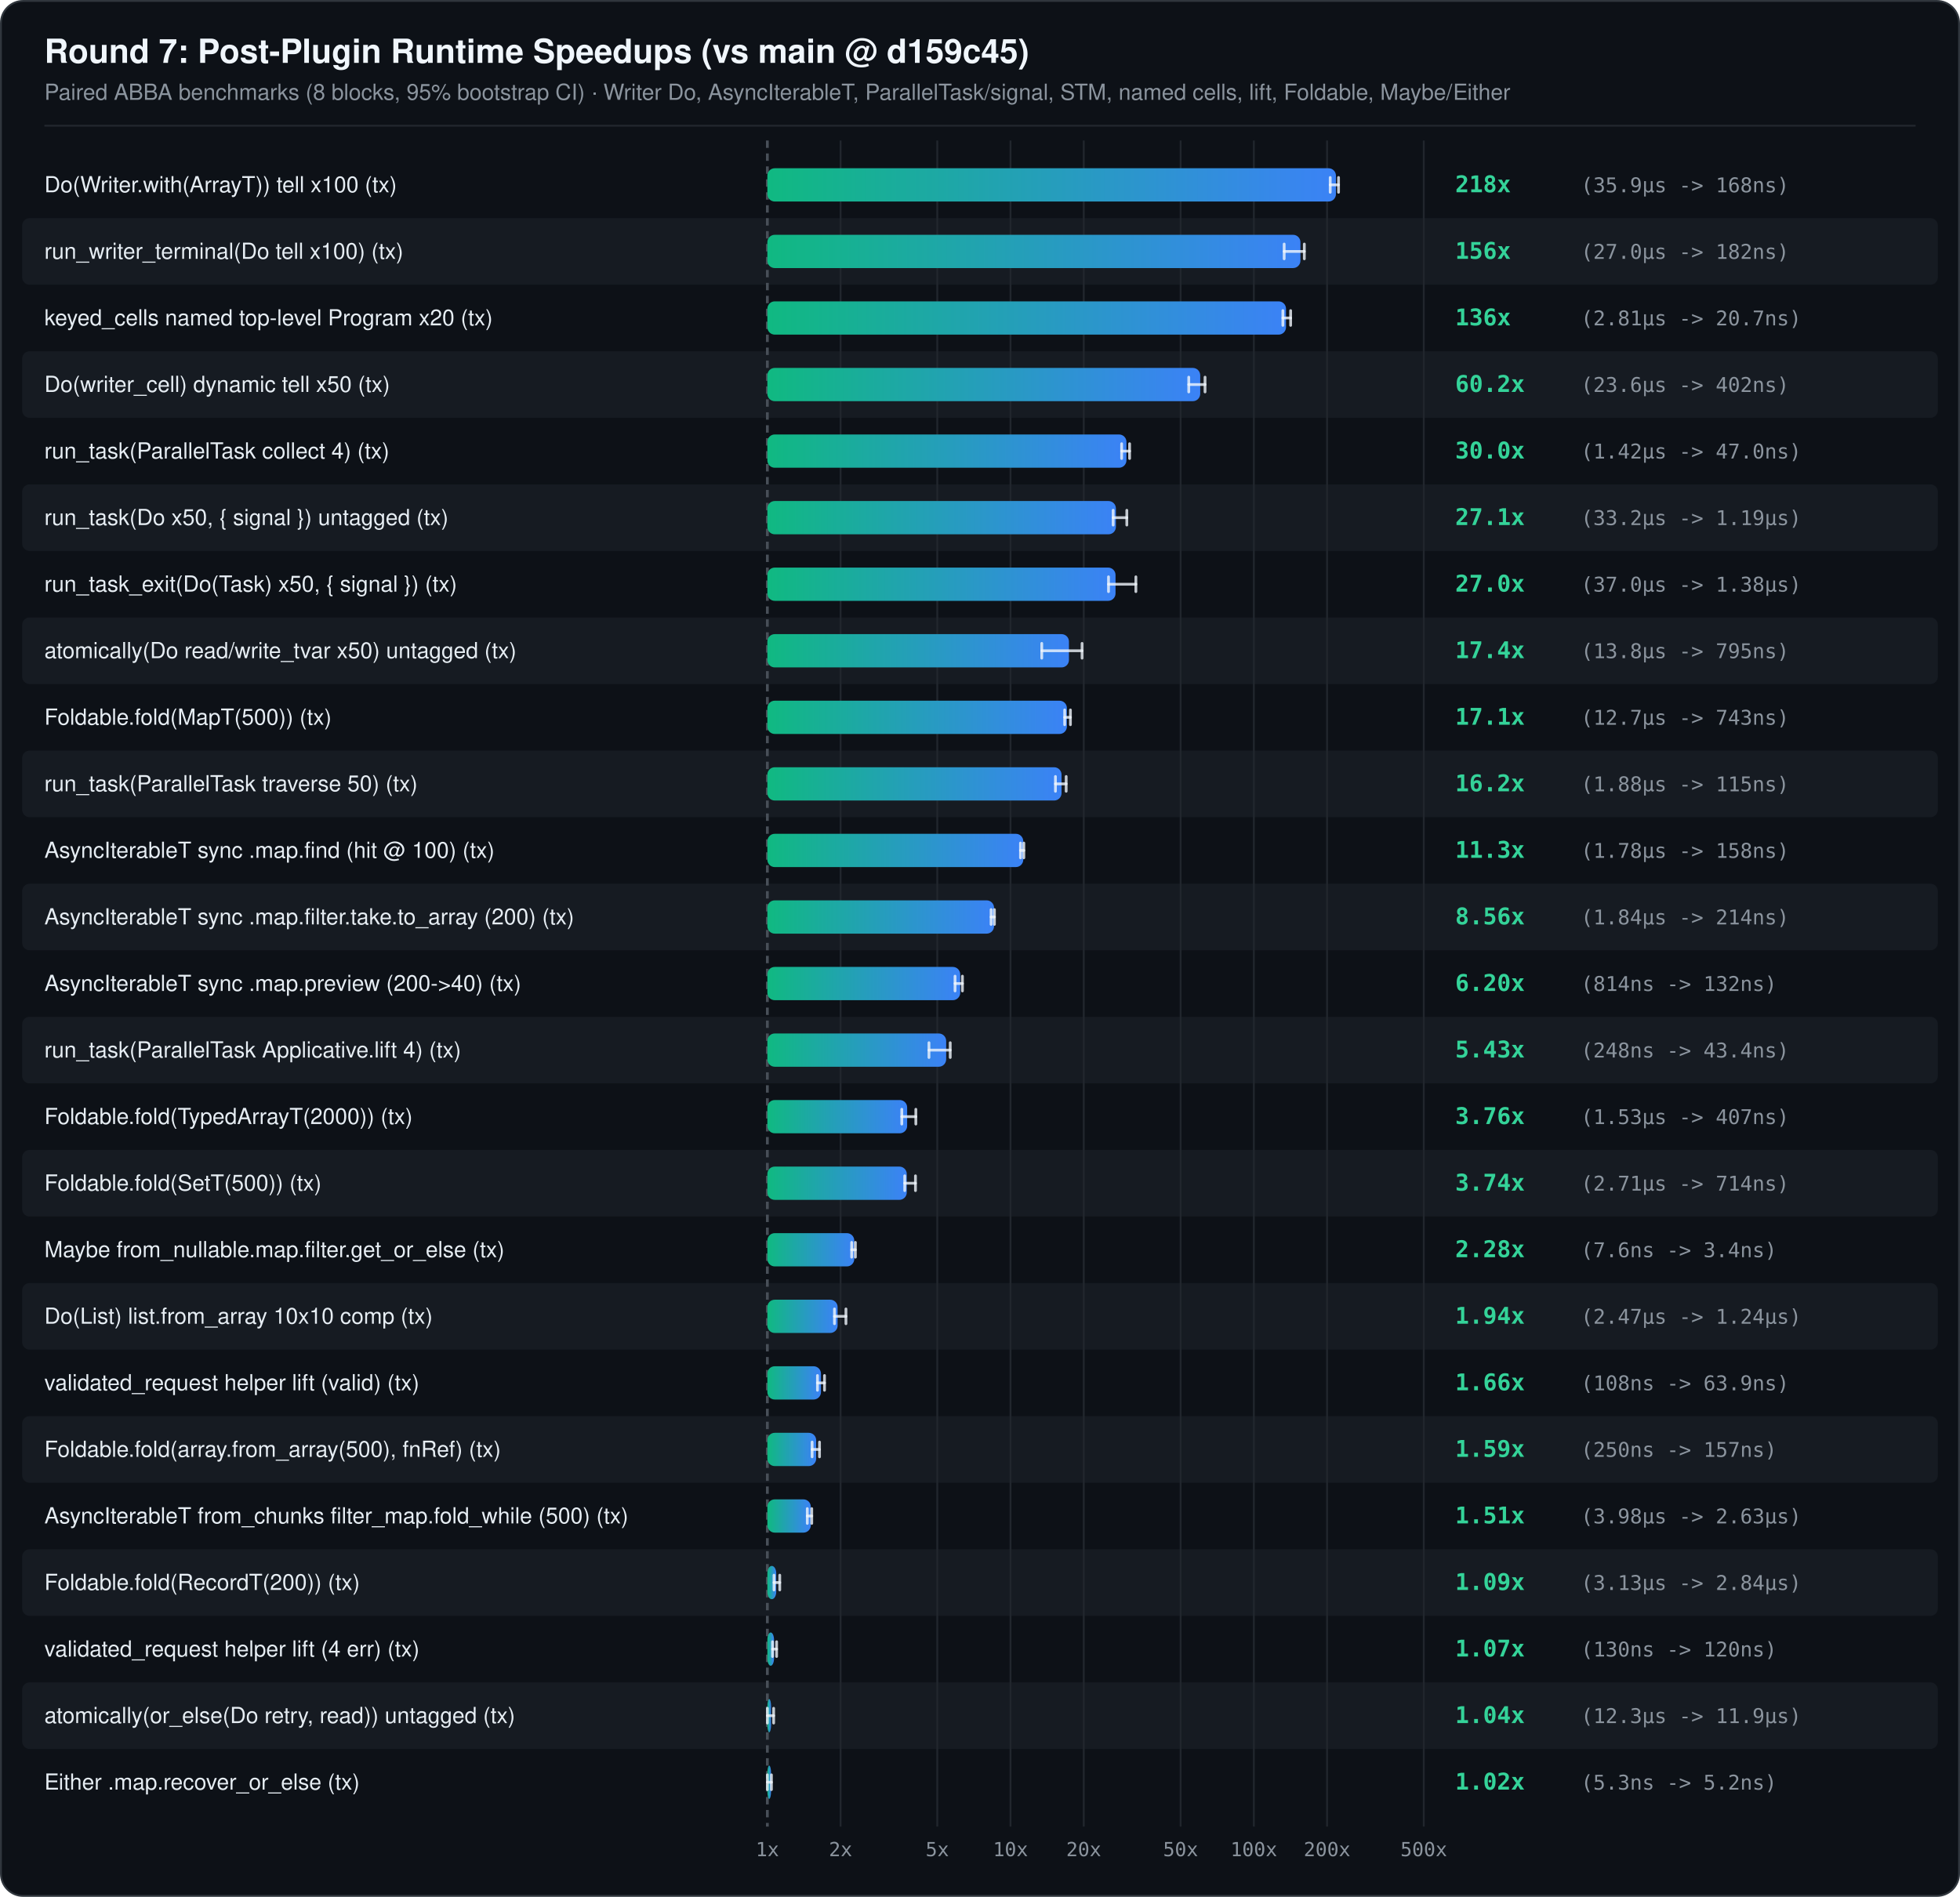
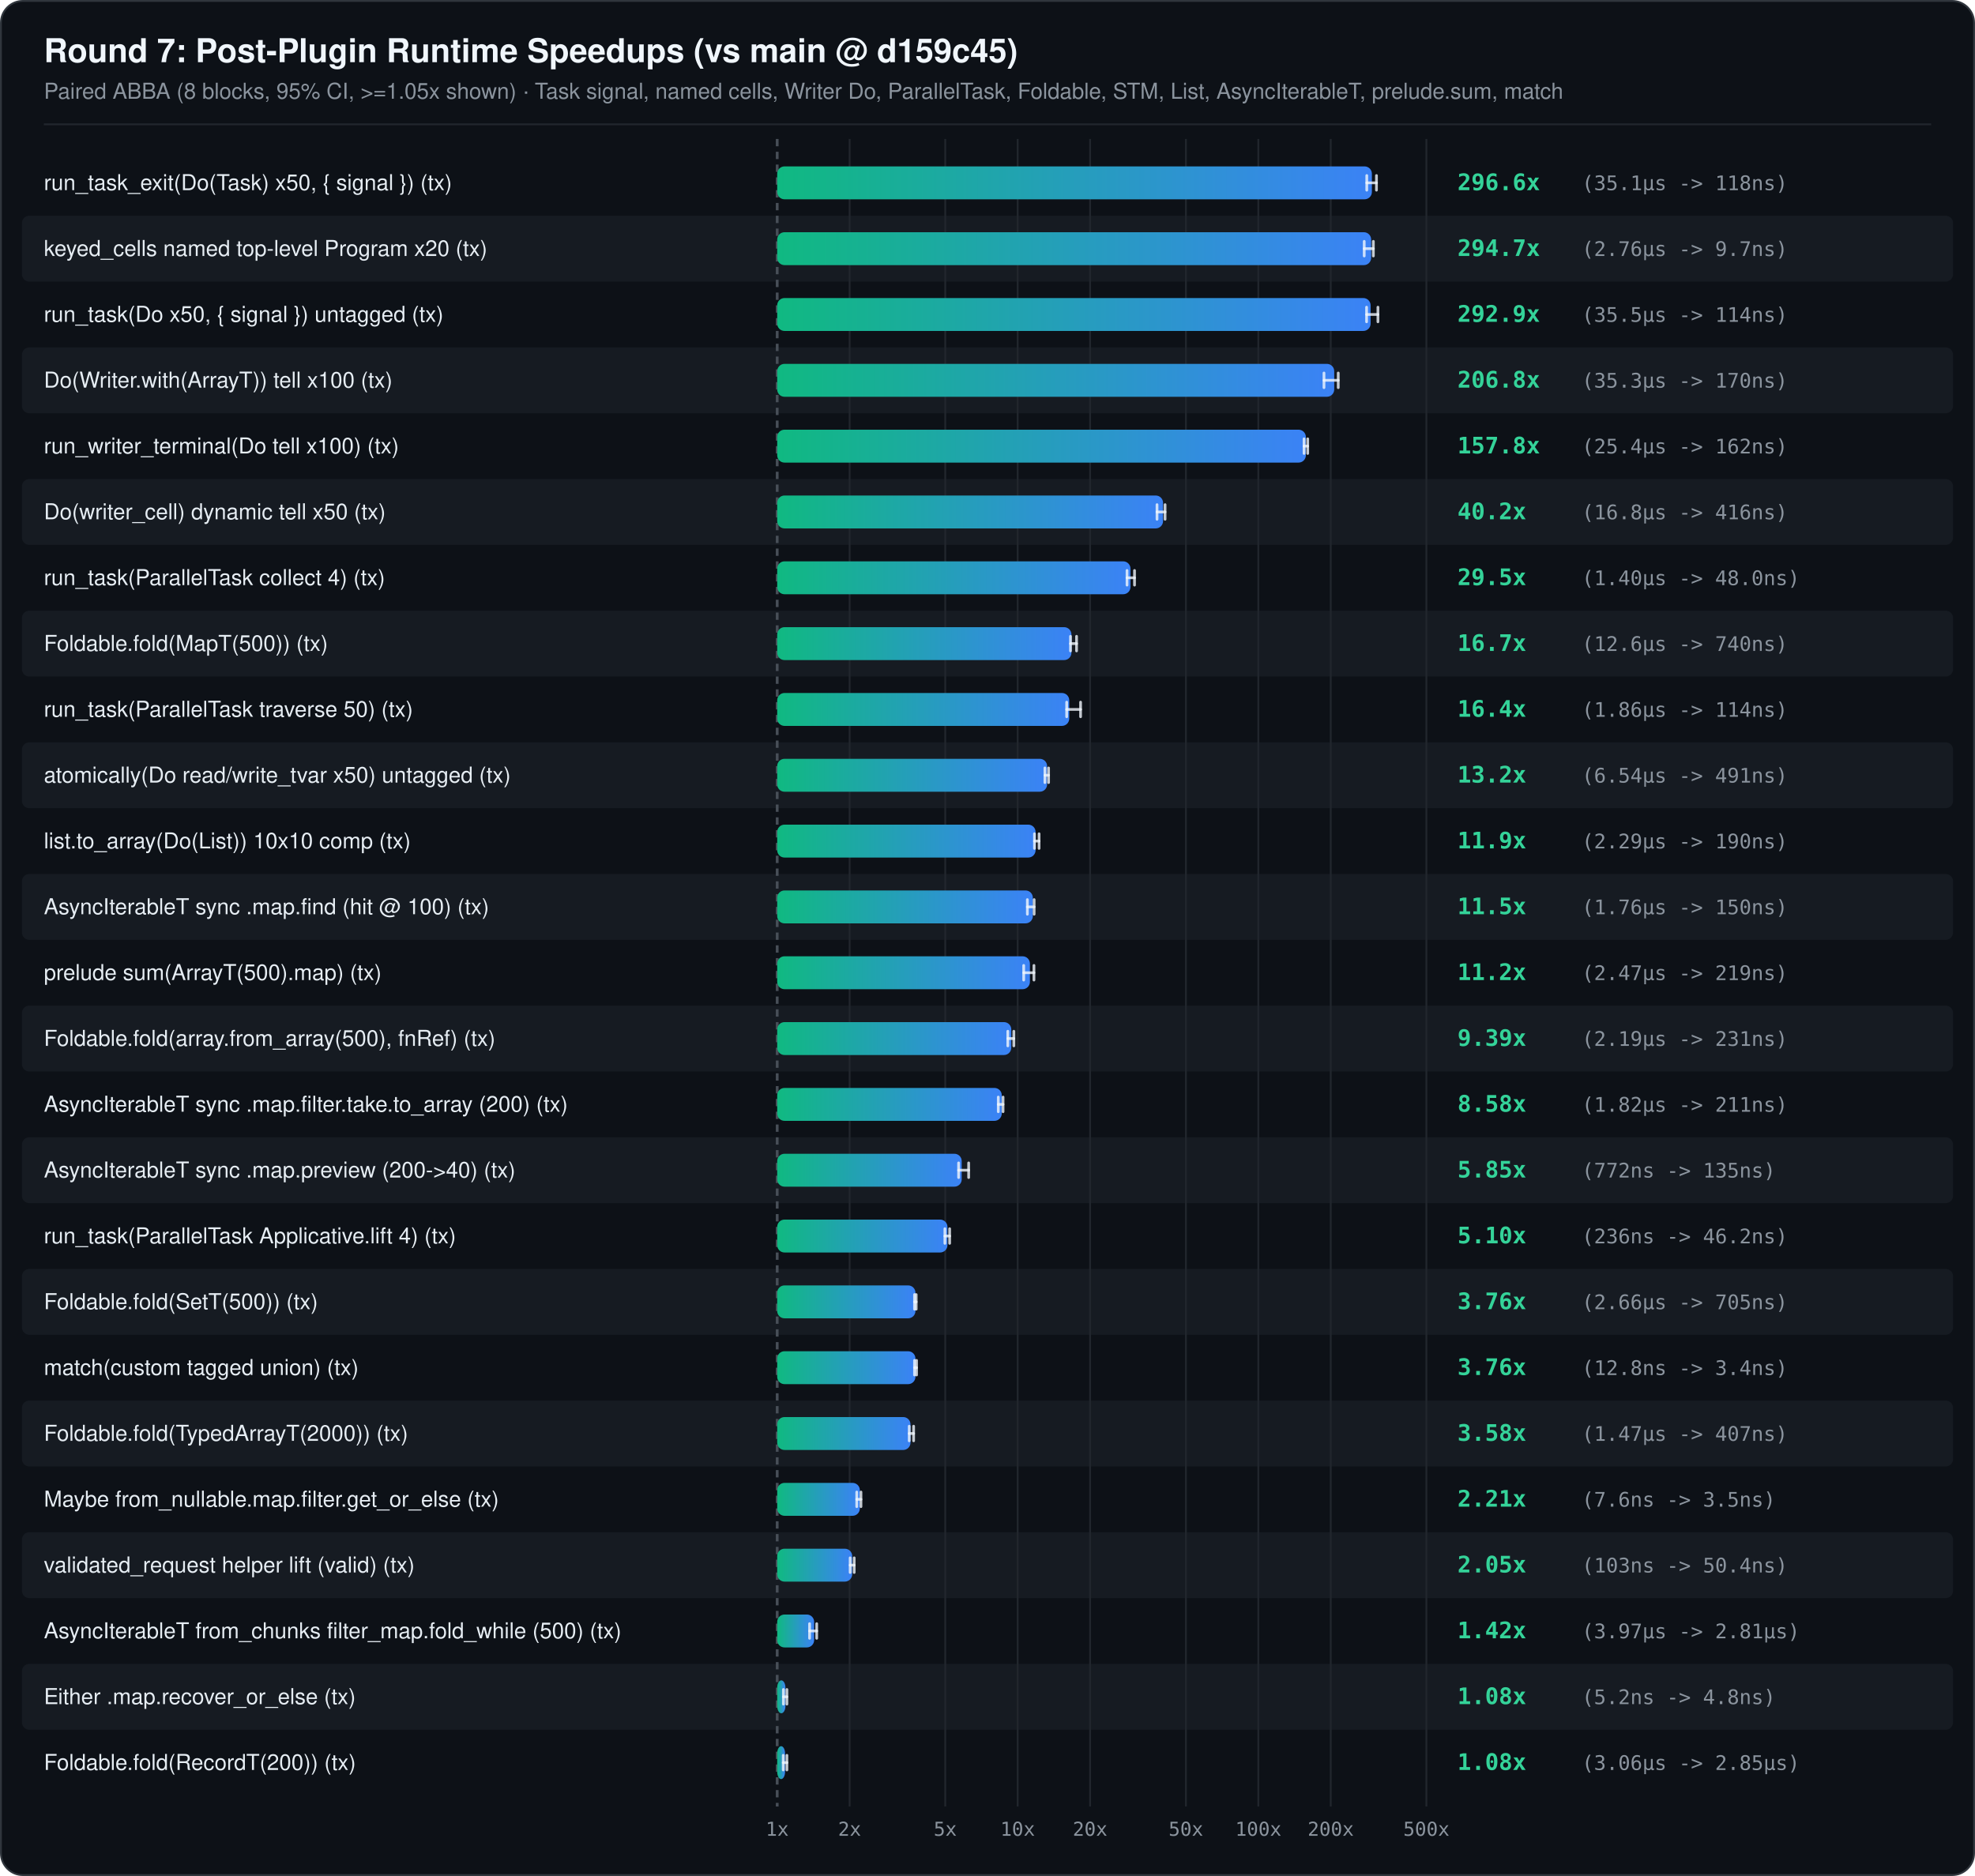
- <svg xmlns="http://www.w3.org/2000/svg" viewBox="0 0 1060 1026" width="1060" height="1026" role="img" aria-label="Round 7: Post-Plugin Runtime Speedups (vs main @ d159c45)">
+ <svg xmlns="http://www.w3.org/2000/svg" viewBox="0 0 1080 1026" width="1080" height="1026" role="img" aria-label="Round 7: Post-Plugin Runtime Speedups (vs main @ d159c45)">
  <defs>
    <linearGradient id="barGrad" x1="0%" y1="0%" x2="100%" y2="0%">
      <stop offset="0%" stop-color="#10b981" />
      <stop offset="100%" stop-color="#3b82f6" />
    </linearGradient>
  </defs>
  <style>
  .bg {
    fill: #0d1117;
    stroke: #30363d;
    stroke-width: 1;
  }
  .title {
    font: 700 18px -apple-system, BlinkMacSystemFont, "Segoe UI", Helvetica,
      Arial, sans-serif;
    fill: #f0f6fc;
  }
  .subtitle {
    font: 400 12px -apple-system, BlinkMacSystemFont, "Segoe UI", Helvetica,
      Arial, sans-serif;
    fill: #8b949e;
  }
  .label {
    font: 500 12px -apple-system, BlinkMacSystemFont, "Segoe UI", Helvetica,
      Arial, sans-serif;
    fill: #e6edf3;
  }
  .mult {
    font: 700 12.5px ui-monospace, SFMono-Regular, Menlo, Monaco, Consolas,
      monospace;
    fill: #34d399;
  }
  .detail {
    font: 400 11px ui-monospace, SFMono-Regular, Menlo, Monaco, Consolas,
      monospace;
    fill: #8b949e;
  }
  .tick {
    font: 500 10.5px ui-monospace, SFMono-Regular, Menlo, Monaco, Consolas,
      monospace;
    fill: #8b949e;
  }
  .grid {
    stroke: #21262d;
    stroke-width: 1;
  }
  .baseline {
    stroke: #484f58;
    stroke-width: 1.5;
    stroke-dasharray: 4 3;
  }
  .ci {
    stroke: #f0f6fc;
    stroke-width: 1.5;
    stroke-linecap: round;
    opacity: 0.8;
  }
  .row-alt {
    fill: #161b22;
  }
  </style>
-   <rect class="bg" x="0.5" y="0.5" width="1059" height="1025" rx="12" />
+   <rect class="bg" x="0.5" y="0.5" width="1079" height="1025" rx="12" />
  <text class="title" x="24" y="34">Round 7: Post-Plugin Runtime Speedups (vs main @ d159c45)</text>
-   <text class="subtitle" x="24" y="54">Paired ABBA benchmarks (8 blocks, 95% bootstrap CI) · Writer Do, AsyncIterableT, ParallelTask/signal, STM, named cells, lift, Foldable, Maybe/Either</text>
-   <line x1="24" y1="68" x2="1036" y2="68" stroke="#21262d" stroke-width="1" />
-   <rect class="row-alt" x="12" y="118" width="1036" height="36" rx="4" />
-   <rect class="row-alt" x="12" y="190" width="1036" height="36" rx="4" />
-   <rect class="row-alt" x="12" y="262" width="1036" height="36" rx="4" />
-   <rect class="row-alt" x="12" y="334" width="1036" height="36" rx="4" />
-   <rect class="row-alt" x="12" y="406" width="1036" height="36" rx="4" />
-   <rect class="row-alt" x="12" y="478" width="1036" height="36" rx="4" />
-   <rect class="row-alt" x="12" y="550" width="1036" height="36" rx="4" />
-   <rect class="row-alt" x="12" y="622" width="1036" height="36" rx="4" />
-   <rect class="row-alt" x="12" y="694" width="1036" height="36" rx="4" />
-   <rect class="row-alt" x="12" y="766" width="1036" height="36" rx="4" />
-   <rect class="row-alt" x="12" y="838" width="1036" height="36" rx="4" />
-   <rect class="row-alt" x="12" y="910" width="1036" height="36" rx="4" />
-   <line class="baseline" x1="415.0" y1="76" x2="415.0" y2="988" />
-   <text class="tick" x="415.0" y="1004" text-anchor="middle">1x</text>
-   <line class="grid" x1="454.6" y1="76" x2="454.6" y2="988" />
-   <text class="tick" x="454.6" y="1004" text-anchor="middle">2x</text>
-   <line class="grid" x1="506.9" y1="76" x2="506.9" y2="988" />
-   <text class="tick" x="506.9" y="1004" text-anchor="middle">5x</text>
-   <line class="grid" x1="546.5" y1="76" x2="546.5" y2="988" />
-   <text class="tick" x="546.5" y="1004" text-anchor="middle">10x</text>
-   <line class="grid" x1="586.1" y1="76" x2="586.1" y2="988" />
-   <text class="tick" x="586.1" y="1004" text-anchor="middle">20x</text>
-   <line class="grid" x1="638.5" y1="76" x2="638.5" y2="988" />
-   <text class="tick" x="638.5" y="1004" text-anchor="middle">50x</text>
-   <line class="grid" x1="678.1" y1="76" x2="678.1" y2="988" />
-   <text class="tick" x="678.1" y="1004" text-anchor="middle">100x</text>
-   <line class="grid" x1="717.7" y1="76" x2="717.7" y2="988" />
-   <text class="tick" x="717.7" y="1004" text-anchor="middle">200x</text>
-   <line class="grid" x1="770.0" y1="76" x2="770.0" y2="988" />
-   <text class="tick" x="770.0" y="1004" text-anchor="middle">500x</text>
-   <text class="label" x="24" y="104.0">Do(Writer.with(ArrayT)) tell x100 (tx)</text>
-   <rect x="415" y="91.0" width="307.5" height="18" rx="4" fill="url(#barGrad)" />
-   <line class="ci" x1="719.4" y1="100.0" x2="723.9" y2="100.0" />
-   <line class="ci" x1="719.4" y1="96.0" x2="719.4" y2="104.0" />
-   <line class="ci" x1="723.9" y1="96.0" x2="723.9" y2="104.0" />
-   <text class="mult" x="787" y="104.0">218x</text>
-   <text class="detail" x="855" y="104.0">(35.9µs -&gt; 168ns)</text>
-   <text class="label" x="24" y="140.0">run_writer_terminal(Do tell x100) (tx)</text>
-   <rect x="415" y="127.0" width="288.3" height="18" rx="4" fill="url(#barGrad)" />
-   <line class="ci" x1="694.5" y1="136.0" x2="705.4" y2="136.0" />
-   <line class="ci" x1="694.5" y1="132.0" x2="694.5" y2="140.0" />
-   <line class="ci" x1="705.4" y1="132.0" x2="705.4" y2="140.0" />
-   <text class="mult" x="787" y="140.0">156x</text>
-   <text class="detail" x="855" y="140.0">(27.0µs -&gt; 182ns)</text>
-   <text class="label" x="24" y="176.0">keyed_cells named top-level Program x20 (tx)</text>
-   <rect x="415" y="163.0" width="280.5" height="18" rx="4" fill="url(#barGrad)" />
-   <line class="ci" x1="693.8" y1="172.0" x2="698.0" y2="172.0" />
-   <line class="ci" x1="693.8" y1="168.0" x2="693.8" y2="176.0" />
-   <line class="ci" x1="698.0" y1="168.0" x2="698.0" y2="176.0" />
-   <text class="mult" x="787" y="176.0">136x</text>
-   <text class="detail" x="855" y="176.0">(2.81µs -&gt; 20.7ns)</text>
-   <text class="label" x="24" y="212.0">Do(writer_cell) dynamic tell x50 (tx)</text>
-   <rect x="415" y="199.0" width="234.1" height="18" rx="4" fill="url(#barGrad)" />
-   <line class="ci" x1="642.9" y1="208.0" x2="651.7" y2="208.0" />
-   <line class="ci" x1="642.9" y1="204.0" x2="642.9" y2="212.0" />
-   <line class="ci" x1="651.7" y1="204.0" x2="651.7" y2="212.0" />
-   <text class="mult" x="787" y="212.0">60.2x</text>
-   <text class="detail" x="855" y="212.0">(23.6µs -&gt; 402ns)</text>
-   <text class="label" x="24" y="248.0">run_task(ParallelTask collect 4) (tx)</text>
-   <rect x="415" y="235.0" width="194.2" height="18" rx="4" fill="url(#barGrad)" />
-   <line class="ci" x1="606.6" y1="244.0" x2="610.9" y2="244.0" />
-   <line class="ci" x1="606.6" y1="240.0" x2="606.6" y2="248.0" />
-   <line class="ci" x1="610.9" y1="240.0" x2="610.9" y2="248.0" />
-   <text class="mult" x="787" y="248.0">30.0x</text>
-   <text class="detail" x="855" y="248.0">(1.42µs -&gt; 47.0ns)</text>
-   <text class="label" x="24" y="284.0">run_task(Do x50, { signal }) untagged (tx)</text>
-   <rect x="415" y="271.0" width="188.5" height="18" rx="4" fill="url(#barGrad)" />
-   <line class="ci" x1="602.0" y1="280.0" x2="609.4" y2="280.0" />
-   <line class="ci" x1="602.0" y1="276.0" x2="602.0" y2="284.0" />
-   <line class="ci" x1="609.4" y1="276.0" x2="609.4" y2="284.0" />
-   <text class="mult" x="787" y="284.0">27.1x</text>
-   <text class="detail" x="855" y="284.0">(33.2µs -&gt; 1.19µs)</text>
-   <text class="label" x="24" y="320.0">run_task_exit(Do(Task) x50, { signal }) (tx)</text>
-   <rect x="415" y="307.0" width="188.3" height="18" rx="4" fill="url(#barGrad)" />
-   <line class="ci" x1="599.5" y1="316.0" x2="614.3" y2="316.0" />
-   <line class="ci" x1="599.5" y1="312.0" x2="599.5" y2="320.0" />
-   <line class="ci" x1="614.3" y1="312.0" x2="614.3" y2="320.0" />
-   <text class="mult" x="787" y="320.0">27.0x</text>
-   <text class="detail" x="855" y="320.0">(37.0µs -&gt; 1.38µs)</text>
-   <text class="label" x="24" y="356.0">atomically(Do read/write_tvar x50) untagged (tx)</text>
-   <rect x="415" y="343.0" width="163.1" height="18" rx="4" fill="url(#barGrad)" />
-   <line class="ci" x1="563.4" y1="352.0" x2="585.2" y2="352.0" />
-   <line class="ci" x1="563.4" y1="348.0" x2="563.4" y2="356.0" />
-   <line class="ci" x1="585.2" y1="348.0" x2="585.2" y2="356.0" />
-   <text class="mult" x="787" y="356.0">17.4x</text>
-   <text class="detail" x="855" y="356.0">(13.8µs -&gt; 795ns)</text>
-   <text class="label" x="24" y="392.0">Foldable.fold(MapT(500)) (tx)</text>
-   <rect x="415" y="379.0" width="162.0" height="18" rx="4" fill="url(#barGrad)" />
-   <line class="ci" x1="575.8" y1="388.0" x2="578.9" y2="388.0" />
-   <line class="ci" x1="575.8" y1="384.0" x2="575.8" y2="392.0" />
-   <line class="ci" x1="578.9" y1="384.0" x2="578.9" y2="392.0" />
-   <text class="mult" x="787" y="392.0">17.1x</text>
-   <text class="detail" x="855" y="392.0">(12.7µs -&gt; 743ns)</text>
-   <text class="label" x="24" y="428.0">run_task(ParallelTask traverse 50) (tx)</text>
-   <rect x="415" y="415.0" width="159.1" height="18" rx="4" fill="url(#barGrad)" />
-   <line class="ci" x1="570.8" y1="424.0" x2="576.6" y2="424.0" />
-   <line class="ci" x1="570.8" y1="420.0" x2="570.8" y2="428.0" />
-   <line class="ci" x1="576.6" y1="420.0" x2="576.6" y2="428.0" />
-   <text class="mult" x="787" y="428.0">16.2x</text>
-   <text class="detail" x="855" y="428.0">(1.88µs -&gt; 115ns)</text>
-   <text class="label" x="24" y="464.0">AsyncIterableT sync .map.find (hit @ 100) (tx)</text>
-   <rect x="415" y="451.0" width="138.4" height="18" rx="4" fill="url(#barGrad)" />
-   <line class="ci" x1="551.9" y1="460.0" x2="553.7" y2="460.0" />
-   <line class="ci" x1="551.9" y1="456.0" x2="551.9" y2="464.0" />
-   <line class="ci" x1="553.7" y1="456.0" x2="553.7" y2="464.0" />
-   <text class="mult" x="787" y="464.0">11.3x</text>
-   <text class="detail" x="855" y="464.0">(1.78µs -&gt; 158ns)</text>
-   <text class="label" x="24" y="500.0">AsyncIterableT sync .map.filter.take.to_array (200) (tx)</text>
-   <rect x="415" y="487.0" width="122.6" height="18" rx="4" fill="url(#barGrad)" />
-   <line class="ci" x1="536.0" y1="496.0" x2="537.8" y2="496.0" />
-   <line class="ci" x1="536.0" y1="492.0" x2="536.0" y2="500.0" />
-   <line class="ci" x1="537.8" y1="492.0" x2="537.8" y2="500.0" />
-   <text class="mult" x="787" y="500.0">8.56x</text>
-   <text class="detail" x="855" y="500.0">(1.84µs -&gt; 214ns)</text>
-   <text class="label" x="24" y="536.0">AsyncIterableT sync .map.preview (200-&gt;40) (tx)</text>
-   <rect x="415" y="523.0" width="104.3" height="18" rx="4" fill="url(#barGrad)" />
-   <line class="ci" x1="516.5" y1="532.0" x2="520.5" y2="532.0" />
-   <line class="ci" x1="516.5" y1="528.0" x2="516.5" y2="536.0" />
-   <line class="ci" x1="520.5" y1="528.0" x2="520.5" y2="536.0" />
-   <text class="mult" x="787" y="536.0">6.20x</text>
-   <text class="detail" x="855" y="536.0">(814ns -&gt; 132ns)</text>
-   <text class="label" x="24" y="572.0">run_task(ParallelTask Applicative.lift 4) (tx)</text>
-   <rect x="415" y="559.0" width="96.7" height="18" rx="4" fill="url(#barGrad)" />
-   <line class="ci" x1="502.4" y1="568.0" x2="513.9" y2="568.0" />
-   <line class="ci" x1="502.4" y1="564.0" x2="502.4" y2="572.0" />
-   <line class="ci" x1="513.9" y1="564.0" x2="513.9" y2="572.0" />
-   <text class="mult" x="787" y="572.0">5.43x</text>
-   <text class="detail" x="855" y="572.0">(248ns -&gt; 43.4ns)</text>
-   <text class="label" x="24" y="608.0">Foldable.fold(TypedArrayT(2000)) (tx)</text>
-   <rect x="415" y="595.0" width="75.6" height="18" rx="4" fill="url(#barGrad)" />
-   <line class="ci" x1="487.7" y1="604.0" x2="495.3" y2="604.0" />
-   <line class="ci" x1="487.7" y1="600.0" x2="487.7" y2="608.0" />
-   <line class="ci" x1="495.3" y1="600.0" x2="495.3" y2="608.0" />
-   <text class="mult" x="787" y="608.0">3.76x</text>
-   <text class="detail" x="855" y="608.0">(1.53µs -&gt; 407ns)</text>
-   <text class="label" x="24" y="644.0">Foldable.fold(SetT(500)) (tx)</text>
-   <rect x="415" y="631.0" width="75.4" height="18" rx="4" fill="url(#barGrad)" />
-   <line class="ci" x1="489.3" y1="640.0" x2="495.1" y2="640.0" />
-   <line class="ci" x1="489.3" y1="636.0" x2="489.3" y2="644.0" />
-   <line class="ci" x1="495.1" y1="636.0" x2="495.1" y2="644.0" />
-   <text class="mult" x="787" y="644.0">3.74x</text>
-   <text class="detail" x="855" y="644.0">(2.71µs -&gt; 714ns)</text>
-   <text class="label" x="24" y="680.0">Maybe from_nullable.map.filter.get_or_else (tx)</text>
-   <rect x="415" y="667.0" width="47.0" height="18" rx="4" fill="url(#barGrad)" />
-   <line class="ci" x1="460.6" y1="676.0" x2="462.6" y2="676.0" />
-   <line class="ci" x1="460.6" y1="672.0" x2="460.6" y2="680.0" />
-   <line class="ci" x1="462.6" y1="672.0" x2="462.6" y2="680.0" />
-   <text class="mult" x="787" y="680.0">2.28x</text>
-   <text class="detail" x="855" y="680.0">(7.6ns -&gt; 3.4ns)</text>
-   <text class="label" x="24" y="716.0">Do(List) list.from_array 10x10 comp (tx)</text>
-   <rect x="415" y="703.0" width="38.0" height="18" rx="4" fill="url(#barGrad)" />
-   <line class="ci" x1="451.3" y1="712.0" x2="457.5" y2="712.0" />
-   <line class="ci" x1="451.3" y1="708.0" x2="451.3" y2="716.0" />
-   <line class="ci" x1="457.5" y1="708.0" x2="457.5" y2="716.0" />
-   <text class="mult" x="787" y="716.0">1.94x</text>
-   <text class="detail" x="855" y="716.0">(2.47µs -&gt; 1.24µs)</text>
-   <text class="label" x="24" y="752.0">validated_request helper lift (valid) (tx)</text>
-   <rect x="415" y="739.0" width="29.0" height="18" rx="4" fill="url(#barGrad)" />
-   <line class="ci" x1="442.1" y1="748.0" x2="445.9" y2="748.0" />
-   <line class="ci" x1="442.1" y1="744.0" x2="442.1" y2="752.0" />
-   <line class="ci" x1="445.9" y1="744.0" x2="445.9" y2="752.0" />
-   <text class="mult" x="787" y="752.0">1.66x</text>
-   <text class="detail" x="855" y="752.0">(108ns -&gt; 63.9ns)</text>
-   <text class="label" x="24" y="788.0">Foldable.fold(array.from_array(500), fnRef) (tx)</text>
-   <rect x="415" y="775.0" width="26.4" height="18" rx="4" fill="url(#barGrad)" />
-   <line class="ci" x1="439.2" y1="784.0" x2="443.2" y2="784.0" />
-   <line class="ci" x1="439.2" y1="780.0" x2="439.2" y2="788.0" />
-   <line class="ci" x1="443.2" y1="780.0" x2="443.2" y2="788.0" />
-   <text class="mult" x="787" y="788.0">1.59x</text>
-   <text class="detail" x="855" y="788.0">(250ns -&gt; 157ns)</text>
-   <text class="label" x="24" y="824.0">AsyncIterableT from_chunks filter_map.fold_while (500) (tx)</text>
-   <rect x="415" y="811.0" width="23.5" height="18" rx="4" fill="url(#barGrad)" />
-   <line class="ci" x1="436.6" y1="820.0" x2="439.0" y2="820.0" />
-   <line class="ci" x1="436.6" y1="816.0" x2="436.6" y2="824.0" />
-   <line class="ci" x1="439.0" y1="816.0" x2="439.0" y2="824.0" />
-   <text class="mult" x="787" y="824.0">1.51x</text>
-   <text class="detail" x="855" y="824.0">(3.98µs -&gt; 2.63µs)</text>
-   <text class="label" x="24" y="860.0">Foldable.fold(RecordT(200)) (tx)</text>
-   <rect x="415" y="847.0" width="4.8" height="18" rx="4" fill="url(#barGrad)" />
-   <line class="ci" x1="418.6" y1="856.0" x2="421.7" y2="856.0" />
-   <line class="ci" x1="418.6" y1="852.0" x2="418.6" y2="860.0" />
-   <line class="ci" x1="421.7" y1="852.0" x2="421.7" y2="860.0" />
-   <text class="mult" x="787" y="860.0">1.09x</text>
-   <text class="detail" x="855" y="860.0">(3.13µs -&gt; 2.84µs)</text>
-   <text class="label" x="24" y="896.0">validated_request helper lift (4 err) (tx)</text>
-   <rect x="415" y="883.0" width="3.6" height="18" rx="4" fill="url(#barGrad)" />
-   <line class="ci" x1="417.8" y1="892.0" x2="420.0" y2="892.0" />
-   <line class="ci" x1="417.8" y1="888.0" x2="417.8" y2="896.0" />
-   <line class="ci" x1="420.0" y1="888.0" x2="420.0" y2="896.0" />
-   <text class="mult" x="787" y="896.0">1.07x</text>
-   <text class="detail" x="855" y="896.0">(130ns -&gt; 120ns)</text>
-   <text class="label" x="24" y="932.0">atomically(or_else(Do retry, read)) untagged (tx)</text>
-   <rect x="415" y="919.0" width="2.0" height="18" rx="4" fill="url(#barGrad)" />
-   <line class="ci" x1="415.0" y1="928.0" x2="418.4" y2="928.0" />
-   <line class="ci" x1="415.0" y1="924.0" x2="415.0" y2="932.0" />
-   <line class="ci" x1="418.4" y1="924.0" x2="418.4" y2="932.0" />
-   <text class="mult" x="787" y="932.0">1.04x</text>
-   <text class="detail" x="855" y="932.0">(12.3µs -&gt; 11.9µs)</text>
-   <text class="label" x="24" y="968.0">Either .map.recover_or_else (tx)</text>
-   <rect x="415" y="955.0" width="2.0" height="18" rx="4" fill="url(#barGrad)" />
-   <line class="ci" x1="415.0" y1="964.0" x2="417.2" y2="964.0" />
-   <line class="ci" x1="415.0" y1="960.0" x2="415.0" y2="968.0" />
-   <line class="ci" x1="417.2" y1="960.0" x2="417.2" y2="968.0" />
-   <text class="mult" x="787" y="968.0">1.02x</text>
-   <text class="detail" x="855" y="968.0">(5.3ns -&gt; 5.2ns)</text>
+   <text class="subtitle" x="24" y="54">Paired ABBA (8 blocks, 95% CI, &gt;=1.05x shown) · Task signal, named cells, Writer Do, ParallelTask, Foldable, STM, List, AsyncIterableT, prelude.sum, match</text>
+   <line x1="24" y1="68" x2="1056" y2="68" stroke="#21262d" stroke-width="1" />
+   <rect class="row-alt" x="12" y="118" width="1056" height="36" rx="4" />
+   <rect class="row-alt" x="12" y="190" width="1056" height="36" rx="4" />
+   <rect class="row-alt" x="12" y="262" width="1056" height="36" rx="4" />
+   <rect class="row-alt" x="12" y="334" width="1056" height="36" rx="4" />
+   <rect class="row-alt" x="12" y="406" width="1056" height="36" rx="4" />
+   <rect class="row-alt" x="12" y="478" width="1056" height="36" rx="4" />
+   <rect class="row-alt" x="12" y="550" width="1056" height="36" rx="4" />
+   <rect class="row-alt" x="12" y="622" width="1056" height="36" rx="4" />
+   <rect class="row-alt" x="12" y="694" width="1056" height="36" rx="4" />
+   <rect class="row-alt" x="12" y="766" width="1056" height="36" rx="4" />
+   <rect class="row-alt" x="12" y="838" width="1056" height="36" rx="4" />
+   <rect class="row-alt" x="12" y="910" width="1056" height="36" rx="4" />
+   <line class="baseline" x1="425.0" y1="76" x2="425.0" y2="988" />
+   <text class="tick" x="425.0" y="1004" text-anchor="middle">1x</text>
+   <line class="grid" x1="464.6" y1="76" x2="464.6" y2="988" />
+   <text class="tick" x="464.6" y="1004" text-anchor="middle">2x</text>
+   <line class="grid" x1="516.9" y1="76" x2="516.9" y2="988" />
+   <text class="tick" x="516.9" y="1004" text-anchor="middle">5x</text>
+   <line class="grid" x1="556.5" y1="76" x2="556.5" y2="988" />
+   <text class="tick" x="556.5" y="1004" text-anchor="middle">10x</text>
+   <line class="grid" x1="596.1" y1="76" x2="596.1" y2="988" />
+   <text class="tick" x="596.1" y="1004" text-anchor="middle">20x</text>
+   <line class="grid" x1="648.5" y1="76" x2="648.5" y2="988" />
+   <text class="tick" x="648.5" y="1004" text-anchor="middle">50x</text>
+   <line class="grid" x1="688.1" y1="76" x2="688.1" y2="988" />
+   <text class="tick" x="688.1" y="1004" text-anchor="middle">100x</text>
+   <line class="grid" x1="727.7" y1="76" x2="727.7" y2="988" />
+   <text class="tick" x="727.7" y="1004" text-anchor="middle">200x</text>
+   <line class="grid" x1="780.0" y1="76" x2="780.0" y2="988" />
+   <text class="tick" x="780.0" y="1004" text-anchor="middle">500x</text>
+   <text class="label" x="24" y="104.0">run_task_exit(Do(Task) x50, { signal }) (tx)</text>
+   <rect x="425" y="91.0" width="325.2" height="18" rx="4" fill="url(#barGrad)" />
+   <line class="ci" x1="747.4" y1="100.0" x2="752.7" y2="100.0" />
+   <line class="ci" x1="747.4" y1="96.0" x2="747.4" y2="104.0" />
+   <line class="ci" x1="752.7" y1="96.0" x2="752.7" y2="104.0" />
+   <text class="mult" x="797" y="104.0">296.6x</text>
+   <text class="detail" x="865" y="104.0">(35.1µs -&gt; 118ns)</text>
+   <text class="label" x="24" y="140.0">keyed_cells named top-level Program x20 (tx)</text>
+   <rect x="425" y="127.0" width="324.8" height="18" rx="4" fill="url(#barGrad)" />
+   <line class="ci" x1="746.0" y1="136.0" x2="751.0" y2="136.0" />
+   <line class="ci" x1="746.0" y1="132.0" x2="746.0" y2="140.0" />
+   <line class="ci" x1="751.0" y1="132.0" x2="751.0" y2="140.0" />
+   <text class="mult" x="797" y="140.0">294.7x</text>
+   <text class="detail" x="865" y="140.0">(2.76µs -&gt; 9.7ns)</text>
+   <text class="label" x="24" y="176.0">run_task(Do x50, { signal }) untagged (tx)</text>
+   <rect x="425" y="163.0" width="324.5" height="18" rx="4" fill="url(#barGrad)" />
+   <line class="ci" x1="747.3" y1="172.0" x2="753.5" y2="172.0" />
+   <line class="ci" x1="747.3" y1="168.0" x2="747.3" y2="176.0" />
+   <line class="ci" x1="753.5" y1="168.0" x2="753.5" y2="176.0" />
+   <text class="mult" x="797" y="176.0">292.9x</text>
+   <text class="detail" x="865" y="176.0">(35.5µs -&gt; 114ns)</text>
+   <text class="label" x="24" y="212.0">Do(Writer.with(ArrayT)) tell x100 (tx)</text>
+   <rect x="425" y="199.0" width="304.6" height="18" rx="4" fill="url(#barGrad)" />
+   <line class="ci" x1="724.0" y1="208.0" x2="731.8" y2="208.0" />
+   <line class="ci" x1="724.0" y1="204.0" x2="724.0" y2="212.0" />
+   <line class="ci" x1="731.8" y1="204.0" x2="731.8" y2="212.0" />
+   <text class="mult" x="797" y="212.0">206.8x</text>
+   <text class="detail" x="865" y="212.0">(35.3µs -&gt; 170ns)</text>
+   <text class="label" x="24" y="248.0">run_writer_terminal(Do tell x100) (tx)</text>
+   <rect x="425" y="235.0" width="289.1" height="18" rx="4" fill="url(#barGrad)" />
+   <line class="ci" x1="713.1" y1="244.0" x2="715.1" y2="244.0" />
+   <line class="ci" x1="713.1" y1="240.0" x2="713.1" y2="248.0" />
+   <line class="ci" x1="715.1" y1="240.0" x2="715.1" y2="248.0" />
+   <text class="mult" x="797" y="248.0">157.8x</text>
+   <text class="detail" x="865" y="248.0">(25.4µs -&gt; 162ns)</text>
+   <text class="label" x="24" y="284.0">Do(writer_cell) dynamic tell x50 (tx)</text>
+   <rect x="425" y="271.0" width="211.0" height="18" rx="4" fill="url(#barGrad)" />
+   <line class="ci" x1="632.7" y1="280.0" x2="637.1" y2="280.0" />
+   <line class="ci" x1="632.7" y1="276.0" x2="632.7" y2="284.0" />
+   <line class="ci" x1="637.1" y1="276.0" x2="637.1" y2="284.0" />
+   <text class="mult" x="797" y="284.0">40.2x</text>
+   <text class="detail" x="865" y="284.0">(16.8µs -&gt; 416ns)</text>
+   <text class="label" x="24" y="320.0">run_task(ParallelTask collect 4) (tx)</text>
+   <rect x="425" y="307.0" width="193.2" height="18" rx="4" fill="url(#barGrad)" />
+   <line class="ci" x1="616.3" y1="316.0" x2="620.4" y2="316.0" />
+   <line class="ci" x1="616.3" y1="312.0" x2="616.3" y2="320.0" />
+   <line class="ci" x1="620.4" y1="312.0" x2="620.4" y2="320.0" />
+   <text class="mult" x="797" y="320.0">29.5x</text>
+   <text class="detail" x="865" y="320.0">(1.40µs -&gt; 48.0ns)</text>
+   <text class="label" x="24" y="356.0">Foldable.fold(MapT(500)) (tx)</text>
+   <rect x="425" y="343.0" width="160.9" height="18" rx="4" fill="url(#barGrad)" />
+   <line class="ci" x1="585.4" y1="352.0" x2="588.7" y2="352.0" />
+   <line class="ci" x1="585.4" y1="348.0" x2="585.4" y2="356.0" />
+   <line class="ci" x1="588.7" y1="348.0" x2="588.7" y2="356.0" />
+   <text class="mult" x="797" y="356.0">16.7x</text>
+   <text class="detail" x="865" y="356.0">(12.6µs -&gt; 740ns)</text>
+   <text class="label" x="24" y="392.0">run_task(ParallelTask traverse 50) (tx)</text>
+   <rect x="425" y="379.0" width="159.7" height="18" rx="4" fill="url(#barGrad)" />
+   <line class="ci" x1="583.3" y1="388.0" x2="590.9" y2="388.0" />
+   <line class="ci" x1="583.3" y1="384.0" x2="583.3" y2="392.0" />
+   <line class="ci" x1="590.9" y1="384.0" x2="590.9" y2="392.0" />
+   <text class="mult" x="797" y="392.0">16.4x</text>
+   <text class="detail" x="865" y="392.0">(1.86µs -&gt; 114ns)</text>
+   <text class="label" x="24" y="428.0">atomically(Do read/write_tvar x50) untagged (tx)</text>
+   <rect x="425" y="415.0" width="147.6" height="18" rx="4" fill="url(#barGrad)" />
+   <line class="ci" x1="571.4" y1="424.0" x2="573.4" y2="424.0" />
+   <line class="ci" x1="571.4" y1="420.0" x2="571.4" y2="428.0" />
+   <line class="ci" x1="573.4" y1="420.0" x2="573.4" y2="428.0" />
+   <text class="mult" x="797" y="428.0">13.2x</text>
+   <text class="detail" x="865" y="428.0">(6.54µs -&gt; 491ns)</text>
+   <text class="label" x="24" y="464.0">list.to_array(Do(List)) 10x10 comp (tx)</text>
+   <rect x="425" y="451.0" width="141.3" height="18" rx="4" fill="url(#barGrad)" />
+   <line class="ci" x1="565.7" y1="460.0" x2="568.2" y2="460.0" />
+   <line class="ci" x1="565.7" y1="456.0" x2="565.7" y2="464.0" />
+   <line class="ci" x1="568.2" y1="456.0" x2="568.2" y2="464.0" />
+   <text class="mult" x="797" y="464.0">11.9x</text>
+   <text class="detail" x="865" y="464.0">(2.29µs -&gt; 190ns)</text>
+   <text class="label" x="24" y="500.0">AsyncIterableT sync .map.find (hit @ 100) (tx)</text>
+   <rect x="425" y="487.0" width="139.8" height="18" rx="4" fill="url(#barGrad)" />
+   <line class="ci" x1="561.8" y1="496.0" x2="565.5" y2="496.0" />
+   <line class="ci" x1="561.8" y1="492.0" x2="561.8" y2="500.0" />
+   <line class="ci" x1="565.5" y1="492.0" x2="565.5" y2="500.0" />
+   <text class="mult" x="797" y="500.0">11.5x</text>
+   <text class="detail" x="865" y="500.0">(1.76µs -&gt; 150ns)</text>
+   <text class="label" x="24" y="536.0">prelude sum(ArrayT(500).map) (tx)</text>
+   <rect x="425" y="523.0" width="138.2" height="18" rx="4" fill="url(#barGrad)" />
+   <line class="ci" x1="559.8" y1="532.0" x2="565.4" y2="532.0" />
+   <line class="ci" x1="559.8" y1="528.0" x2="559.8" y2="536.0" />
+   <line class="ci" x1="565.4" y1="528.0" x2="565.4" y2="536.0" />
+   <text class="mult" x="797" y="536.0">11.2x</text>
+   <text class="detail" x="865" y="536.0">(2.47µs -&gt; 219ns)</text>
+   <text class="label" x="24" y="572.0">Foldable.fold(array.from_array(500), fnRef) (tx)</text>
+   <rect x="425" y="559.0" width="128.0" height="18" rx="4" fill="url(#barGrad)" />
+   <line class="ci" x1="551.1" y1="568.0" x2="554.4" y2="568.0" />
+   <line class="ci" x1="551.1" y1="564.0" x2="551.1" y2="572.0" />
+   <line class="ci" x1="554.4" y1="564.0" x2="554.4" y2="572.0" />
+   <text class="mult" x="797" y="572.0">9.39x</text>
+   <text class="detail" x="865" y="572.0">(2.19µs -&gt; 231ns)</text>
+   <text class="label" x="24" y="608.0">AsyncIterableT sync .map.filter.take.to_array (200) (tx)</text>
+   <rect x="425" y="595.0" width="122.8" height="18" rx="4" fill="url(#barGrad)" />
+   <line class="ci" x1="545.9" y1="604.0" x2="548.5" y2="604.0" />
+   <line class="ci" x1="545.9" y1="600.0" x2="545.9" y2="608.0" />
+   <line class="ci" x1="548.5" y1="600.0" x2="548.5" y2="608.0" />
+   <text class="mult" x="797" y="608.0">8.58x</text>
+   <text class="detail" x="865" y="608.0">(1.82µs -&gt; 211ns)</text>
+   <text class="label" x="24" y="644.0">AsyncIterableT sync .map.preview (200-&gt;40) (tx)</text>
+   <rect x="425" y="631.0" width="100.9" height="18" rx="4" fill="url(#barGrad)" />
+   <line class="ci" x1="524.2" y1="640.0" x2="529.7" y2="640.0" />
+   <line class="ci" x1="524.2" y1="636.0" x2="524.2" y2="644.0" />
+   <line class="ci" x1="529.7" y1="636.0" x2="529.7" y2="644.0" />
+   <text class="mult" x="797" y="644.0">5.85x</text>
+   <text class="detail" x="865" y="644.0">(772ns -&gt; 135ns)</text>
+   <text class="label" x="24" y="680.0">run_task(ParallelTask Applicative.lift 4) (tx)</text>
+   <rect x="425" y="667.0" width="93.1" height="18" rx="4" fill="url(#barGrad)" />
+   <line class="ci" x1="516.7" y1="676.0" x2="519.3" y2="676.0" />
+   <line class="ci" x1="516.7" y1="672.0" x2="516.7" y2="680.0" />
+   <line class="ci" x1="519.3" y1="672.0" x2="519.3" y2="680.0" />
+   <text class="mult" x="797" y="680.0">5.10x</text>
+   <text class="detail" x="865" y="680.0">(236ns -&gt; 46.2ns)</text>
+   <text class="label" x="24" y="716.0">Foldable.fold(SetT(500)) (tx)</text>
+   <rect x="425" y="703.0" width="75.6" height="18" rx="4" fill="url(#barGrad)" />
+   <line class="ci" x1="500.1" y1="712.0" x2="501.0" y2="712.0" />
+   <line class="ci" x1="500.1" y1="708.0" x2="500.1" y2="716.0" />
+   <line class="ci" x1="501.0" y1="708.0" x2="501.0" y2="716.0" />
+   <text class="mult" x="797" y="716.0">3.76x</text>
+   <text class="detail" x="865" y="716.0">(2.66µs -&gt; 705ns)</text>
+   <text class="label" x="24" y="752.0">match(custom tagged union) (tx)</text>
+   <rect x="425" y="739.0" width="75.6" height="18" rx="4" fill="url(#barGrad)" />
+   <line class="ci" x1="500.1" y1="748.0" x2="501.2" y2="748.0" />
+   <line class="ci" x1="500.1" y1="744.0" x2="500.1" y2="752.0" />
+   <line class="ci" x1="501.2" y1="744.0" x2="501.2" y2="752.0" />
+   <text class="mult" x="797" y="752.0">3.76x</text>
+   <text class="detail" x="865" y="752.0">(12.8ns -&gt; 3.4ns)</text>
+   <text class="label" x="24" y="788.0">Foldable.fold(TypedArrayT(2000)) (tx)</text>
+   <rect x="425" y="775.0" width="72.9" height="18" rx="4" fill="url(#barGrad)" />
+   <line class="ci" x1="497.2" y1="784.0" x2="499.6" y2="784.0" />
+   <line class="ci" x1="497.2" y1="780.0" x2="497.2" y2="788.0" />
+   <line class="ci" x1="499.6" y1="780.0" x2="499.6" y2="788.0" />
+   <text class="mult" x="797" y="788.0">3.58x</text>
+   <text class="detail" x="865" y="788.0">(1.47µs -&gt; 407ns)</text>
+   <text class="label" x="24" y="824.0">Maybe from_nullable.map.filter.get_or_else (tx)</text>
+   <rect x="425" y="811.0" width="45.2" height="18" rx="4" fill="url(#barGrad)" />
+   <line class="ci" x1="468.5" y1="820.0" x2="470.8" y2="820.0" />
+   <line class="ci" x1="468.5" y1="816.0" x2="468.5" y2="824.0" />
+   <line class="ci" x1="470.8" y1="816.0" x2="470.8" y2="824.0" />
+   <text class="mult" x="797" y="824.0">2.21x</text>
+   <text class="detail" x="865" y="824.0">(7.6ns -&gt; 3.5ns)</text>
+   <text class="label" x="24" y="860.0">validated_request helper lift (valid) (tx)</text>
+   <rect x="425" y="847.0" width="41.0" height="18" rx="4" fill="url(#barGrad)" />
+   <line class="ci" x1="464.9" y1="856.0" x2="467.1" y2="856.0" />
+   <line class="ci" x1="464.9" y1="852.0" x2="464.9" y2="860.0" />
+   <line class="ci" x1="467.1" y1="852.0" x2="467.1" y2="860.0" />
+   <text class="mult" x="797" y="860.0">2.05x</text>
+   <text class="detail" x="865" y="860.0">(103ns -&gt; 50.4ns)</text>
+   <text class="label" x="24" y="896.0">AsyncIterableT from_chunks filter_map.fold_while (500) (tx)</text>
+   <rect x="425" y="883.0" width="20.2" height="18" rx="4" fill="url(#barGrad)" />
+   <line class="ci" x1="442.7" y1="892.0" x2="446.6" y2="892.0" />
+   <line class="ci" x1="442.7" y1="888.0" x2="442.7" y2="896.0" />
+   <line class="ci" x1="446.6" y1="888.0" x2="446.6" y2="896.0" />
+   <text class="mult" x="797" y="896.0">1.42x</text>
+   <text class="detail" x="865" y="896.0">(3.97µs -&gt; 2.81µs)</text>
+   <text class="label" x="24" y="932.0">Either .map.recover_or_else (tx)</text>
+   <rect x="425" y="919.0" width="4.5" height="18" rx="4" fill="url(#barGrad)" />
+   <line class="ci" x1="428.4" y1="928.0" x2="430.3" y2="928.0" />
+   <line class="ci" x1="428.4" y1="924.0" x2="428.4" y2="932.0" />
+   <line class="ci" x1="430.3" y1="924.0" x2="430.3" y2="932.0" />
+   <text class="mult" x="797" y="932.0">1.08x</text>
+   <text class="detail" x="865" y="932.0">(5.2ns -&gt; 4.8ns)</text>
+   <text class="label" x="24" y="968.0">Foldable.fold(RecordT(200)) (tx)</text>
+   <rect x="425" y="955.0" width="4.3" height="18" rx="4" fill="url(#barGrad)" />
+   <line class="ci" x1="428.3" y1="964.0" x2="430.3" y2="964.0" />
+   <line class="ci" x1="428.3" y1="960.0" x2="428.3" y2="968.0" />
+   <line class="ci" x1="430.3" y1="960.0" x2="430.3" y2="968.0" />
+   <text class="mult" x="797" y="968.0">1.08x</text>
+   <text class="detail" x="865" y="968.0">(3.06µs -&gt; 2.85µs)</text>
</svg>
